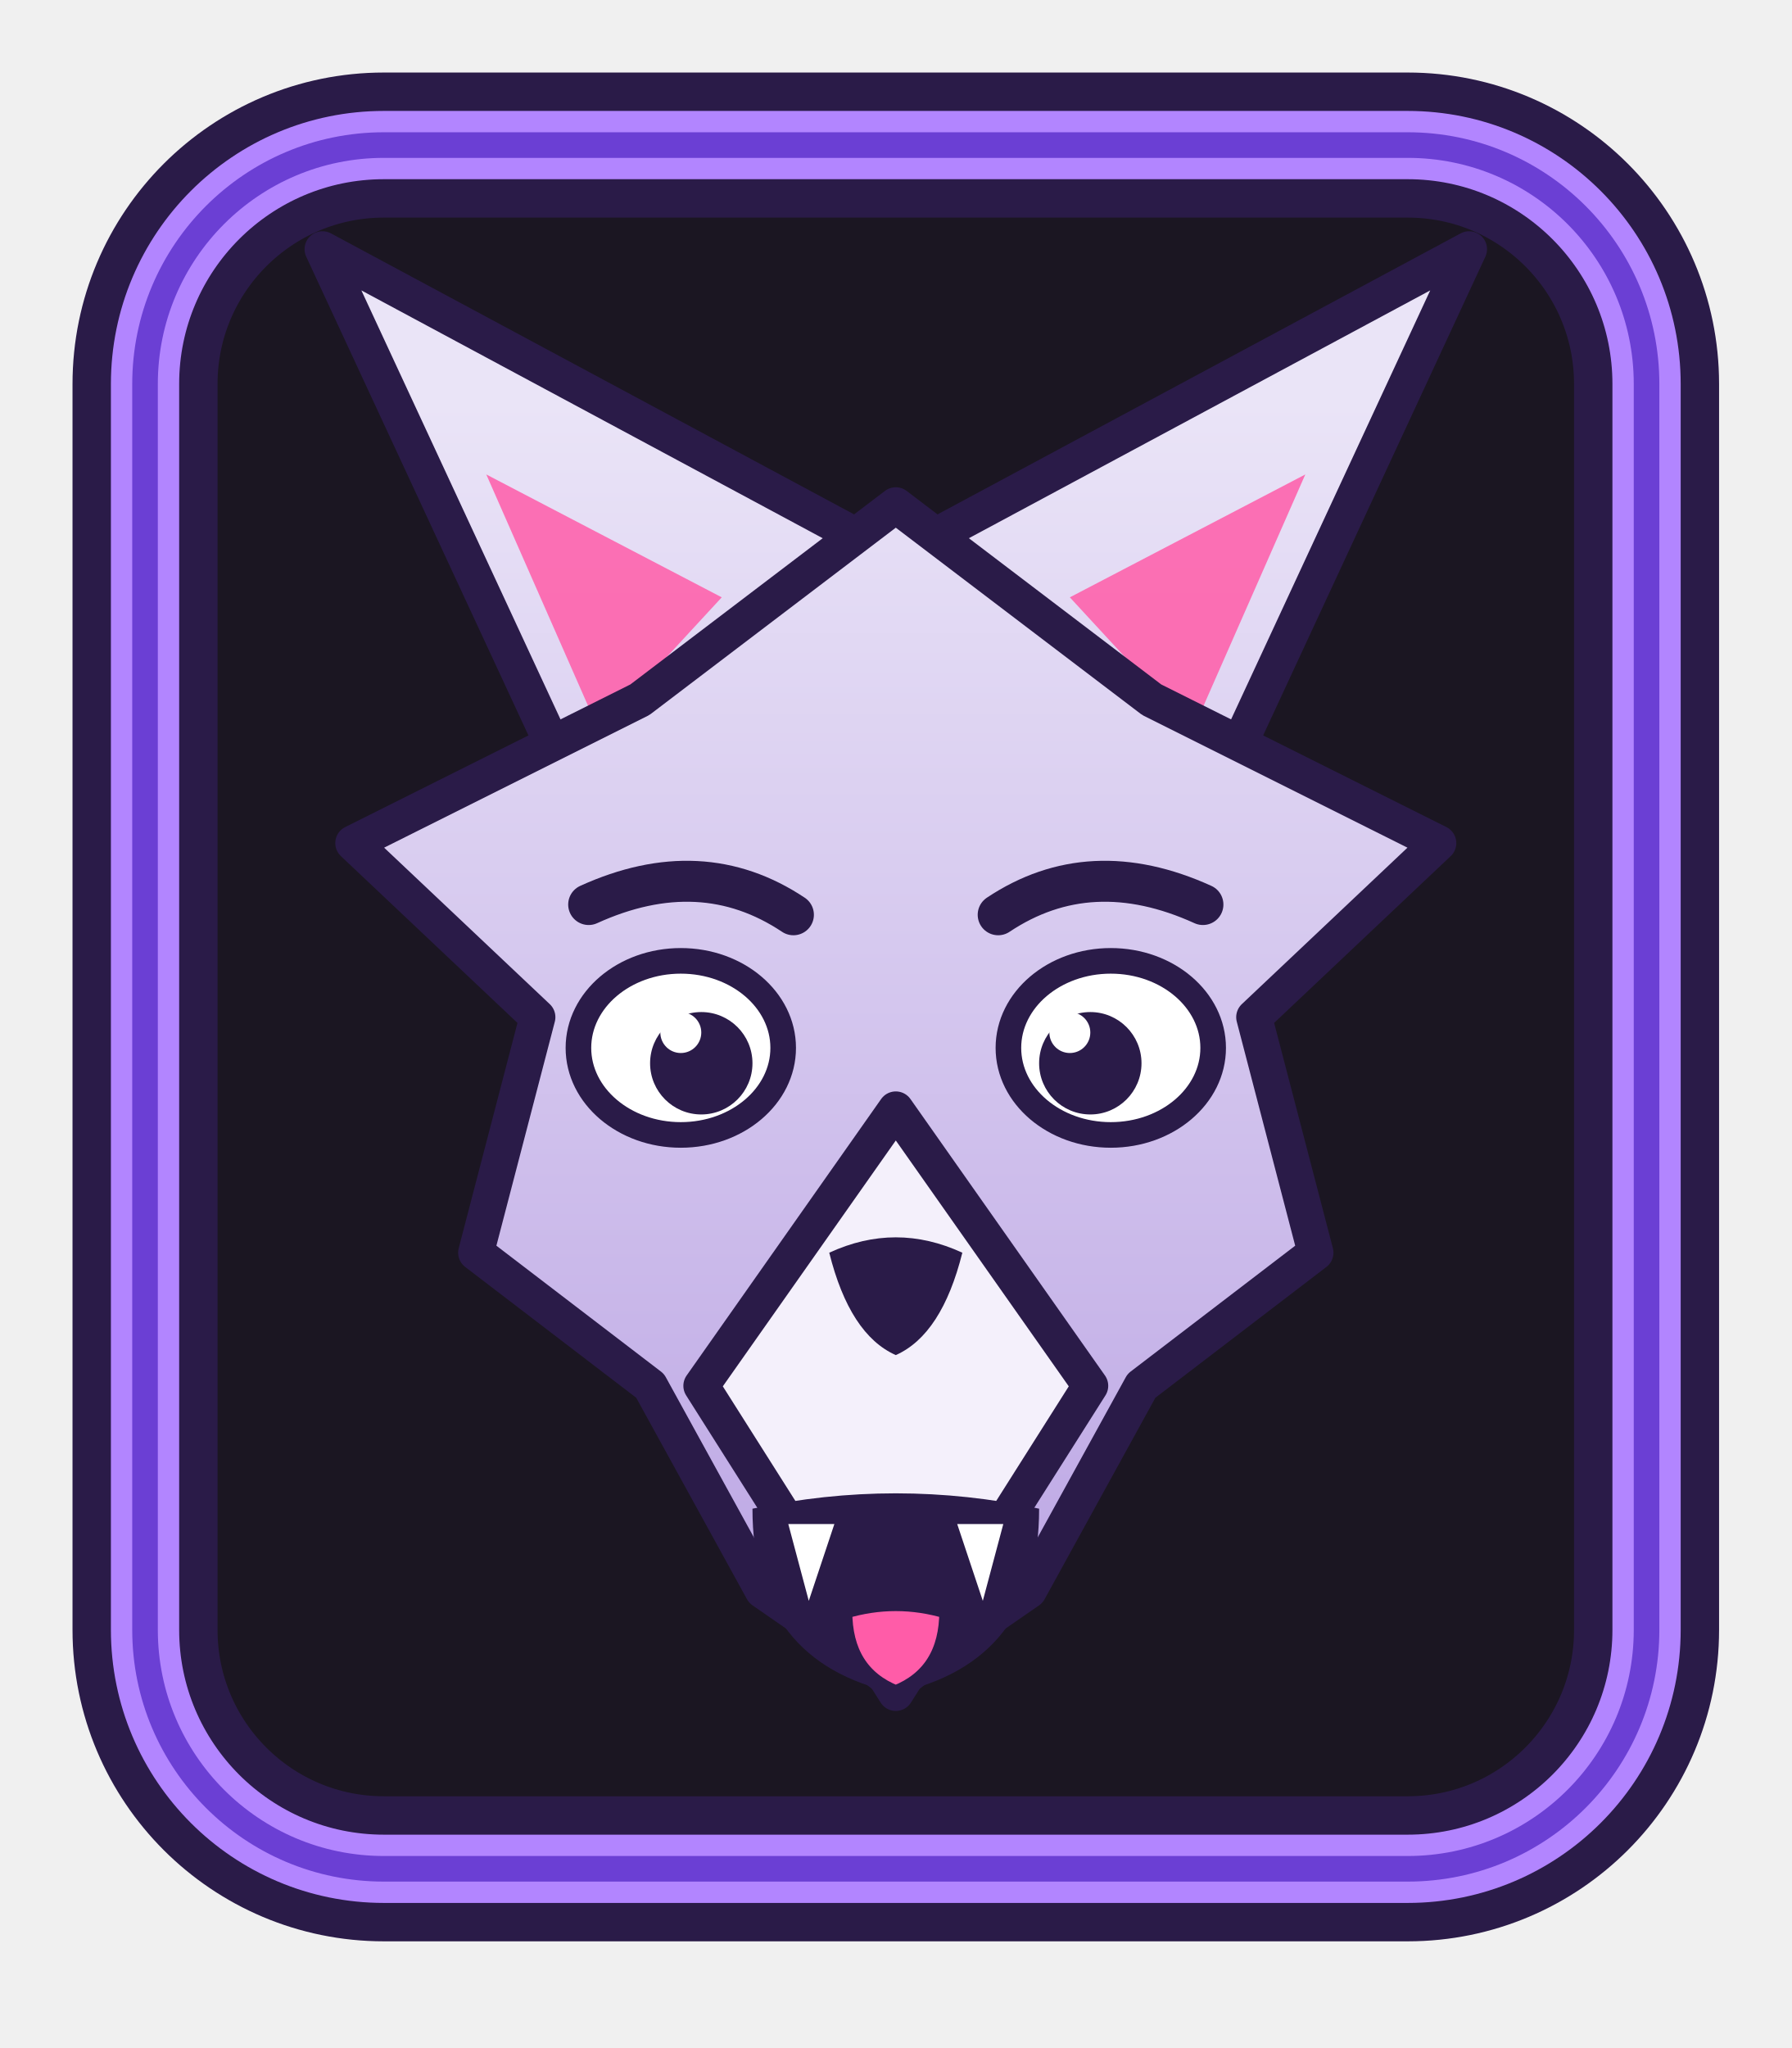
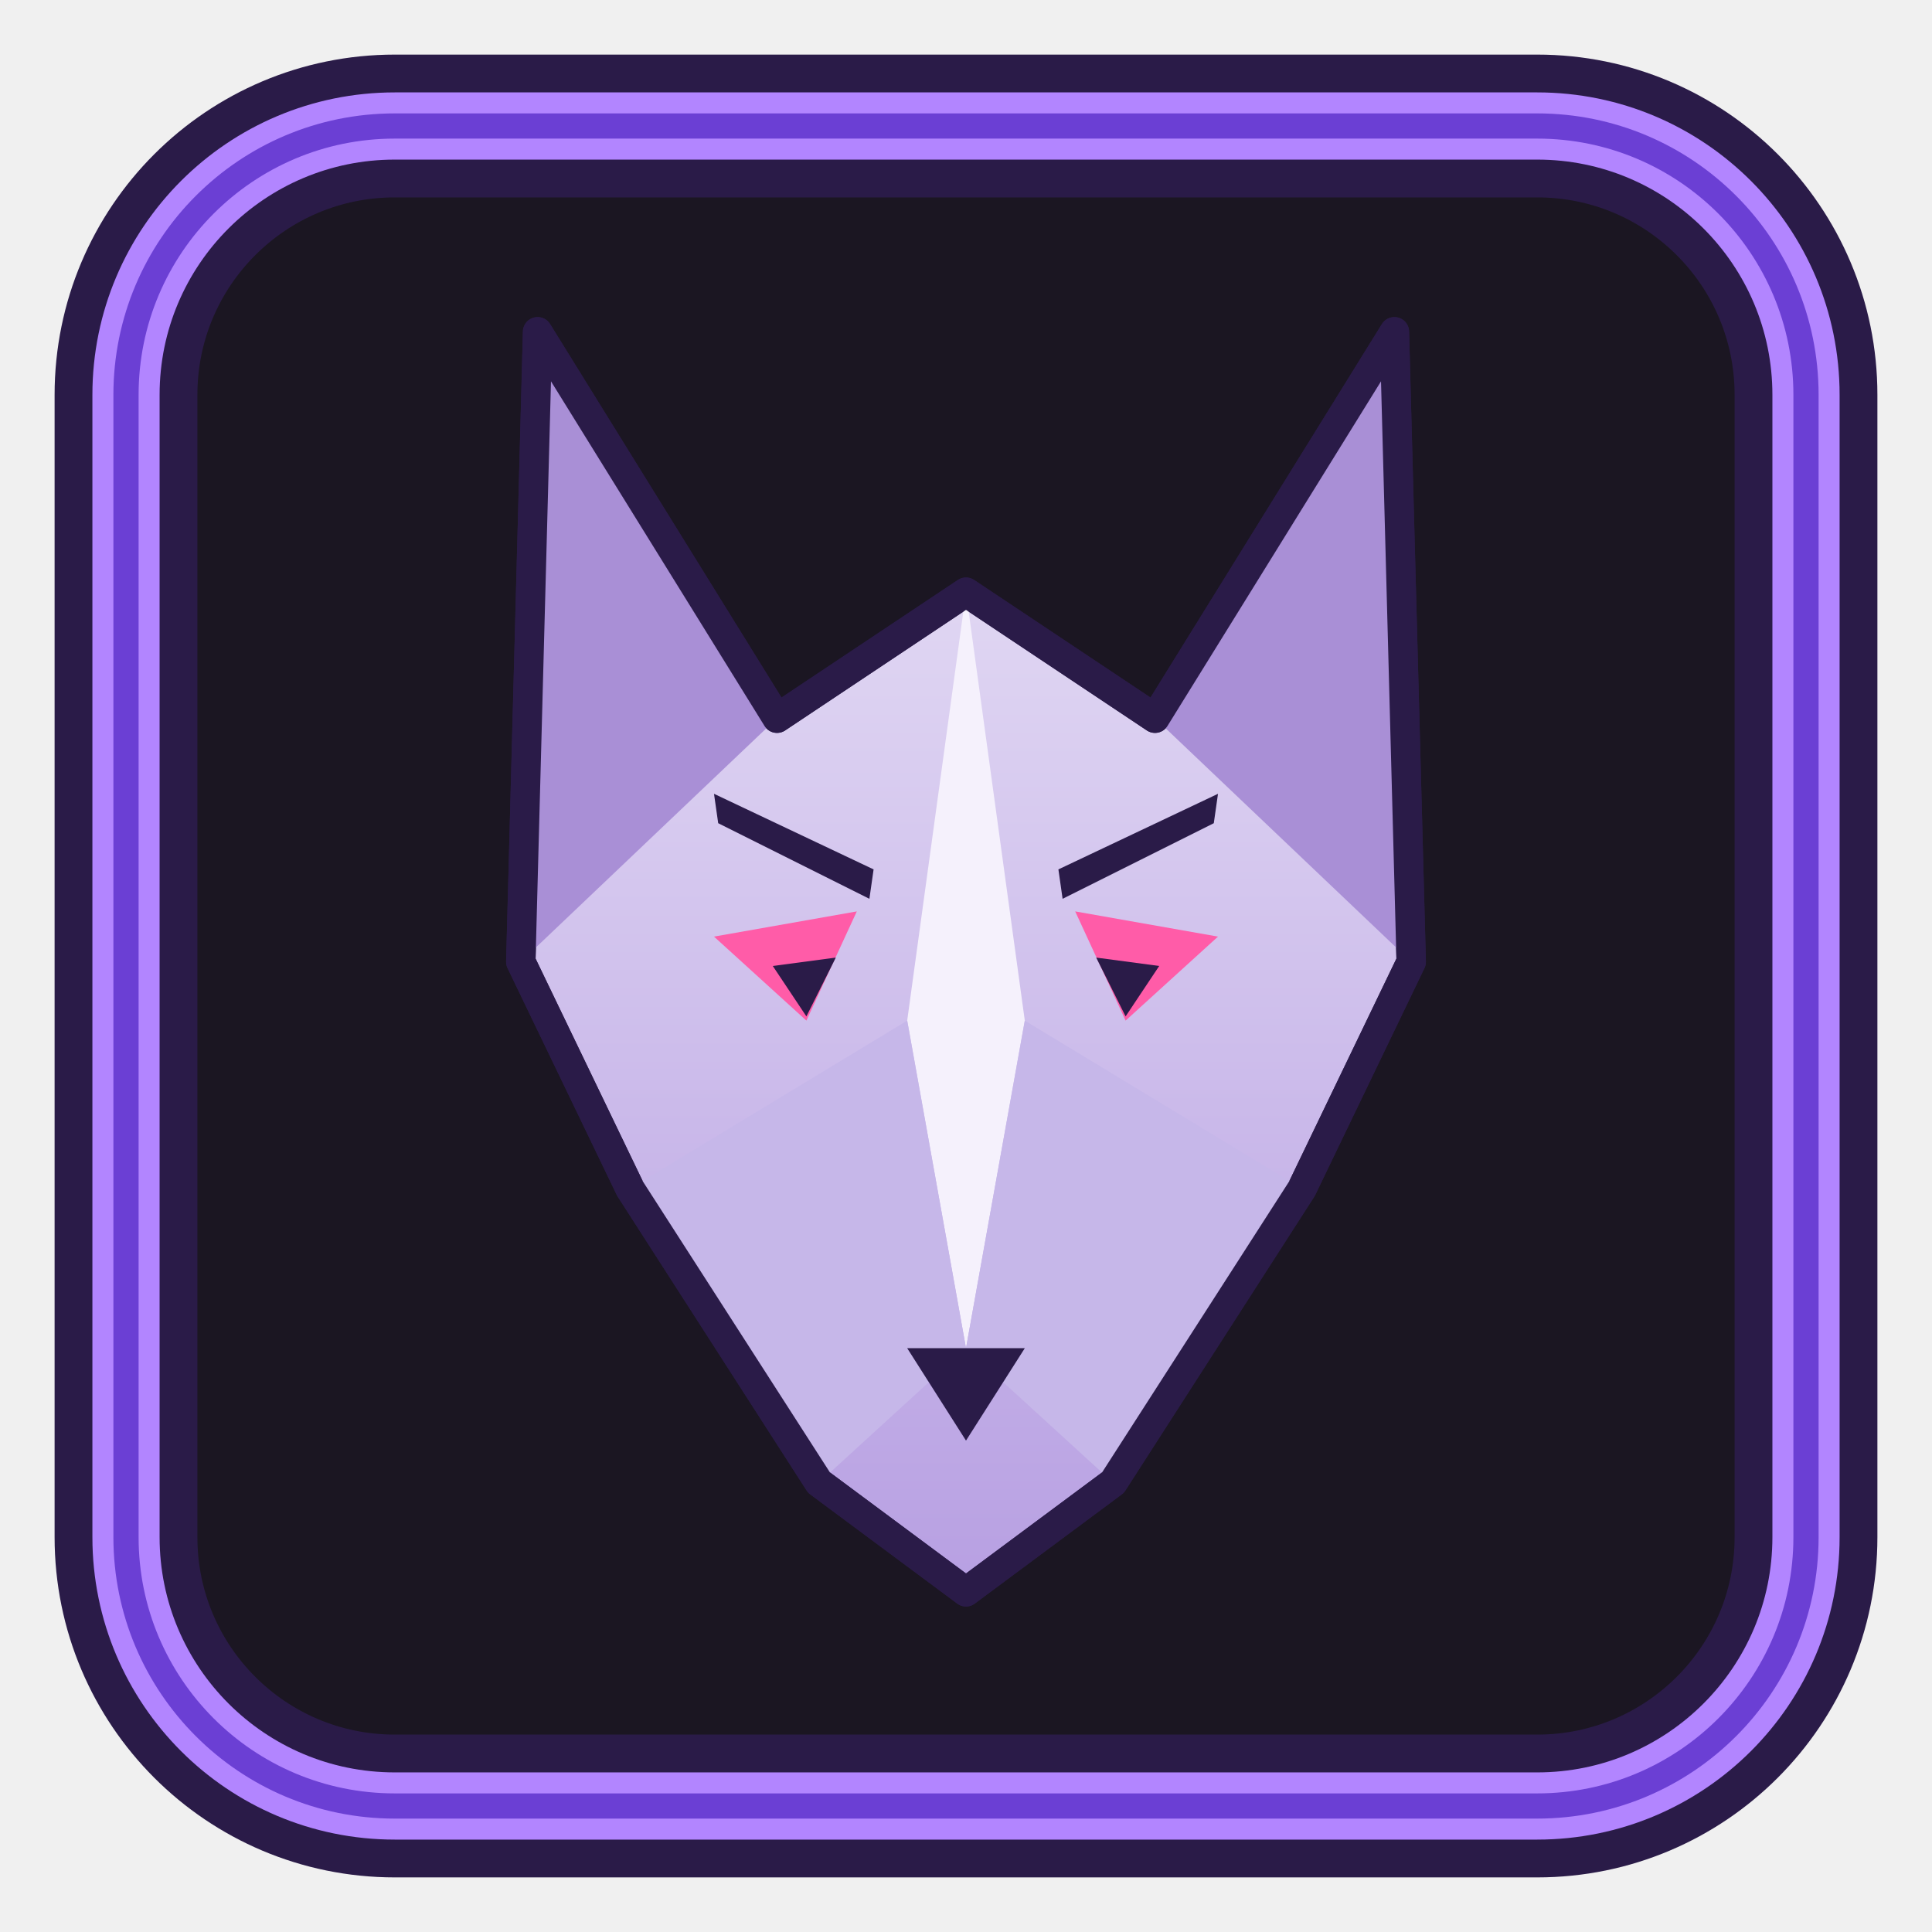
- <svg xmlns="http://www.w3.org/2000/svg" width="420" height="480" viewBox="0 0 420 480" fill="none" role="img" aria-label="Wuff iron-wolf mark">
+ <svg xmlns="http://www.w3.org/2000/svg" width="460" height="460" viewBox="0 0 460 460" fill="none" role="img" aria-label="Wuff geometric wolf">
  <defs>
-     <rect id="frame" x="34" y="34" width="352" height="404" rx="56" />
-     <linearGradient id="fur" x1="210" y1="70" x2="210" y2="340" gradientUnits="userSpaceOnUse">
+     <rect id="frame" x="30" y="30" width="400" height="400" rx="64" />
+     <linearGradient id="fur" x1="210" y1="60" x2="210" y2="360" gradientUnits="userSpaceOnUse">
      <stop offset="0" stop-color="#EAE4F7" />
      <stop offset="1" stop-color="#B79FE2" />
    </linearGradient>
  </defs>
  <use href="#frame" fill="#1b1622" stroke="#2a1b48" stroke-width="34" />
  <use href="#frame" fill="none" stroke="#b285ff" stroke-width="16" />
  <use href="#frame" fill="none" stroke="#6b3fd4" stroke-width="6" />
-   <g transform="translate(210 236) scale(1.2) translate(-210 -188)">
-     <g stroke="#2a1b48" stroke-width="7" stroke-linejoin="round" stroke-linecap="round">
-       <path d="M150 152 L98 40 L206 98 Z" fill="url(#fur)" />
-       <path d="M270 152 L322 40 L214 98 Z" fill="url(#fur)" />
-       <path d="M152 134 L130 84 L176 108 Z" fill="#ff5ca8" stroke-width="0" opacity="0.85" />
-       <path d="M268 134 L290 84 L244 108 Z" fill="#ff5ca8" stroke-width="0" opacity="0.85" />
-       <path d="M210 90                L160 128 L104 156 L140 190 L128 236 L162 262 L184 302                L210 320                L236 302 L258 262 L292 236 L280 190 L316 156 L260 128 Z" fill="url(#fur)" />
-       <path d="M210 208 L172 262 L210 322 L248 262 Z" fill="#F4F0FB" />
-     </g>
-     <path d="M150 168 Q172 158 190 170" stroke="#2a1b48" stroke-width="8" stroke-linecap="round" fill="none" />
-     <path d="M270 168 Q248 158 230 170" stroke="#2a1b48" stroke-width="8" stroke-linecap="round" fill="none" />
-     <g stroke="#2a1b48" stroke-width="5">
-       <ellipse cx="168" cy="196" rx="20" ry="17" fill="#FFFFFF" />
-       <ellipse cx="252" cy="196" rx="20" ry="17" fill="#FFFFFF" />
-     </g>
-     <circle cx="172" cy="199" r="10" fill="#2a1b48" />
-     <circle cx="248" cy="199" r="10" fill="#2a1b48" />
-     <circle cx="168" cy="193" r="4" fill="#FFFFFF" />
-     <circle cx="244" cy="193" r="4" fill="#FFFFFF" />
-     <path d="M197 236 Q210 230 223 236 Q219 252 210 256 Q201 252 197 236 Z" fill="#2a1b48" />
-     <path d="M182 286 Q210 280 238 286 Q238 316 210 322 Q182 316 182 286 Z" fill="#2a1b48" />
-     <path d="M200 306 Q210 303 220 306 Q220 318 210 322 Q200 318 200 306 Z" fill="#ff5ca8" stroke="#2a1b48" stroke-width="3" />
-     <g fill="#FFFFFF">
-       <path d="M189 289 L198 289 L193 304 Z" />
-       <path d="M222 289 L231 289 L227 304 Z" />
-     </g>
+   <g transform="translate(20 21)">
+     <path d="M108 58 L165 150 L210 120 L255 150 L312 58 L316 208 L290 262 L245 332 L210 358 L175 332 L130 262 L104 208 Z" fill="url(#fur)" stroke="#2a1b48" stroke-width="7" stroke-linejoin="round" />
+     <path d="M108 58 L165 150 L104 208 Z" fill="#A98FD6" />
+     <path d="M312 58 L255 150 L316 208 Z" fill="#A98FD6" />
+     <path d="M210 120 L196 222 L210 300 L224 222 Z" fill="#F5F1FC" />
+     <path d="M196 222 L210 300 L175 332 L130 262 Z" fill="#C6B7E9" />
+     <path d="M224 222 L210 300 L245 332 L290 262 Z" fill="#C6B7E9" />
+     <path d="M108 58 L165 150 L210 120 L255 150 L312 58 L316 208 L290 262 L245 332 L210 358 L175 332 L130 262 L104 208 Z" fill="none" stroke="#2a1b48" stroke-width="7" stroke-linejoin="round" />
+     <path d="M150 202 L184 196 L172 222 Z" fill="#ff5ca8" />
+     <path d="M270 202 L236 196 L248 222 Z" fill="#ff5ca8" />
+     <path d="M164 209 L179 207 L172 221 Z" fill="#2a1b48" />
+     <path d="M256 209 L241 207 L248 221 Z" fill="#2a1b48" />
+     <path d="M150 168 L188 186 L187 193 L151 175 Z" fill="#2a1b48" />
+     <path d="M270 168 L232 186 L233 193 L269 175 Z" fill="#2a1b48" />
+     <path d="M196 300 L224 300 L210 322 Z" fill="#2a1b48" />
  </g>
</svg>
